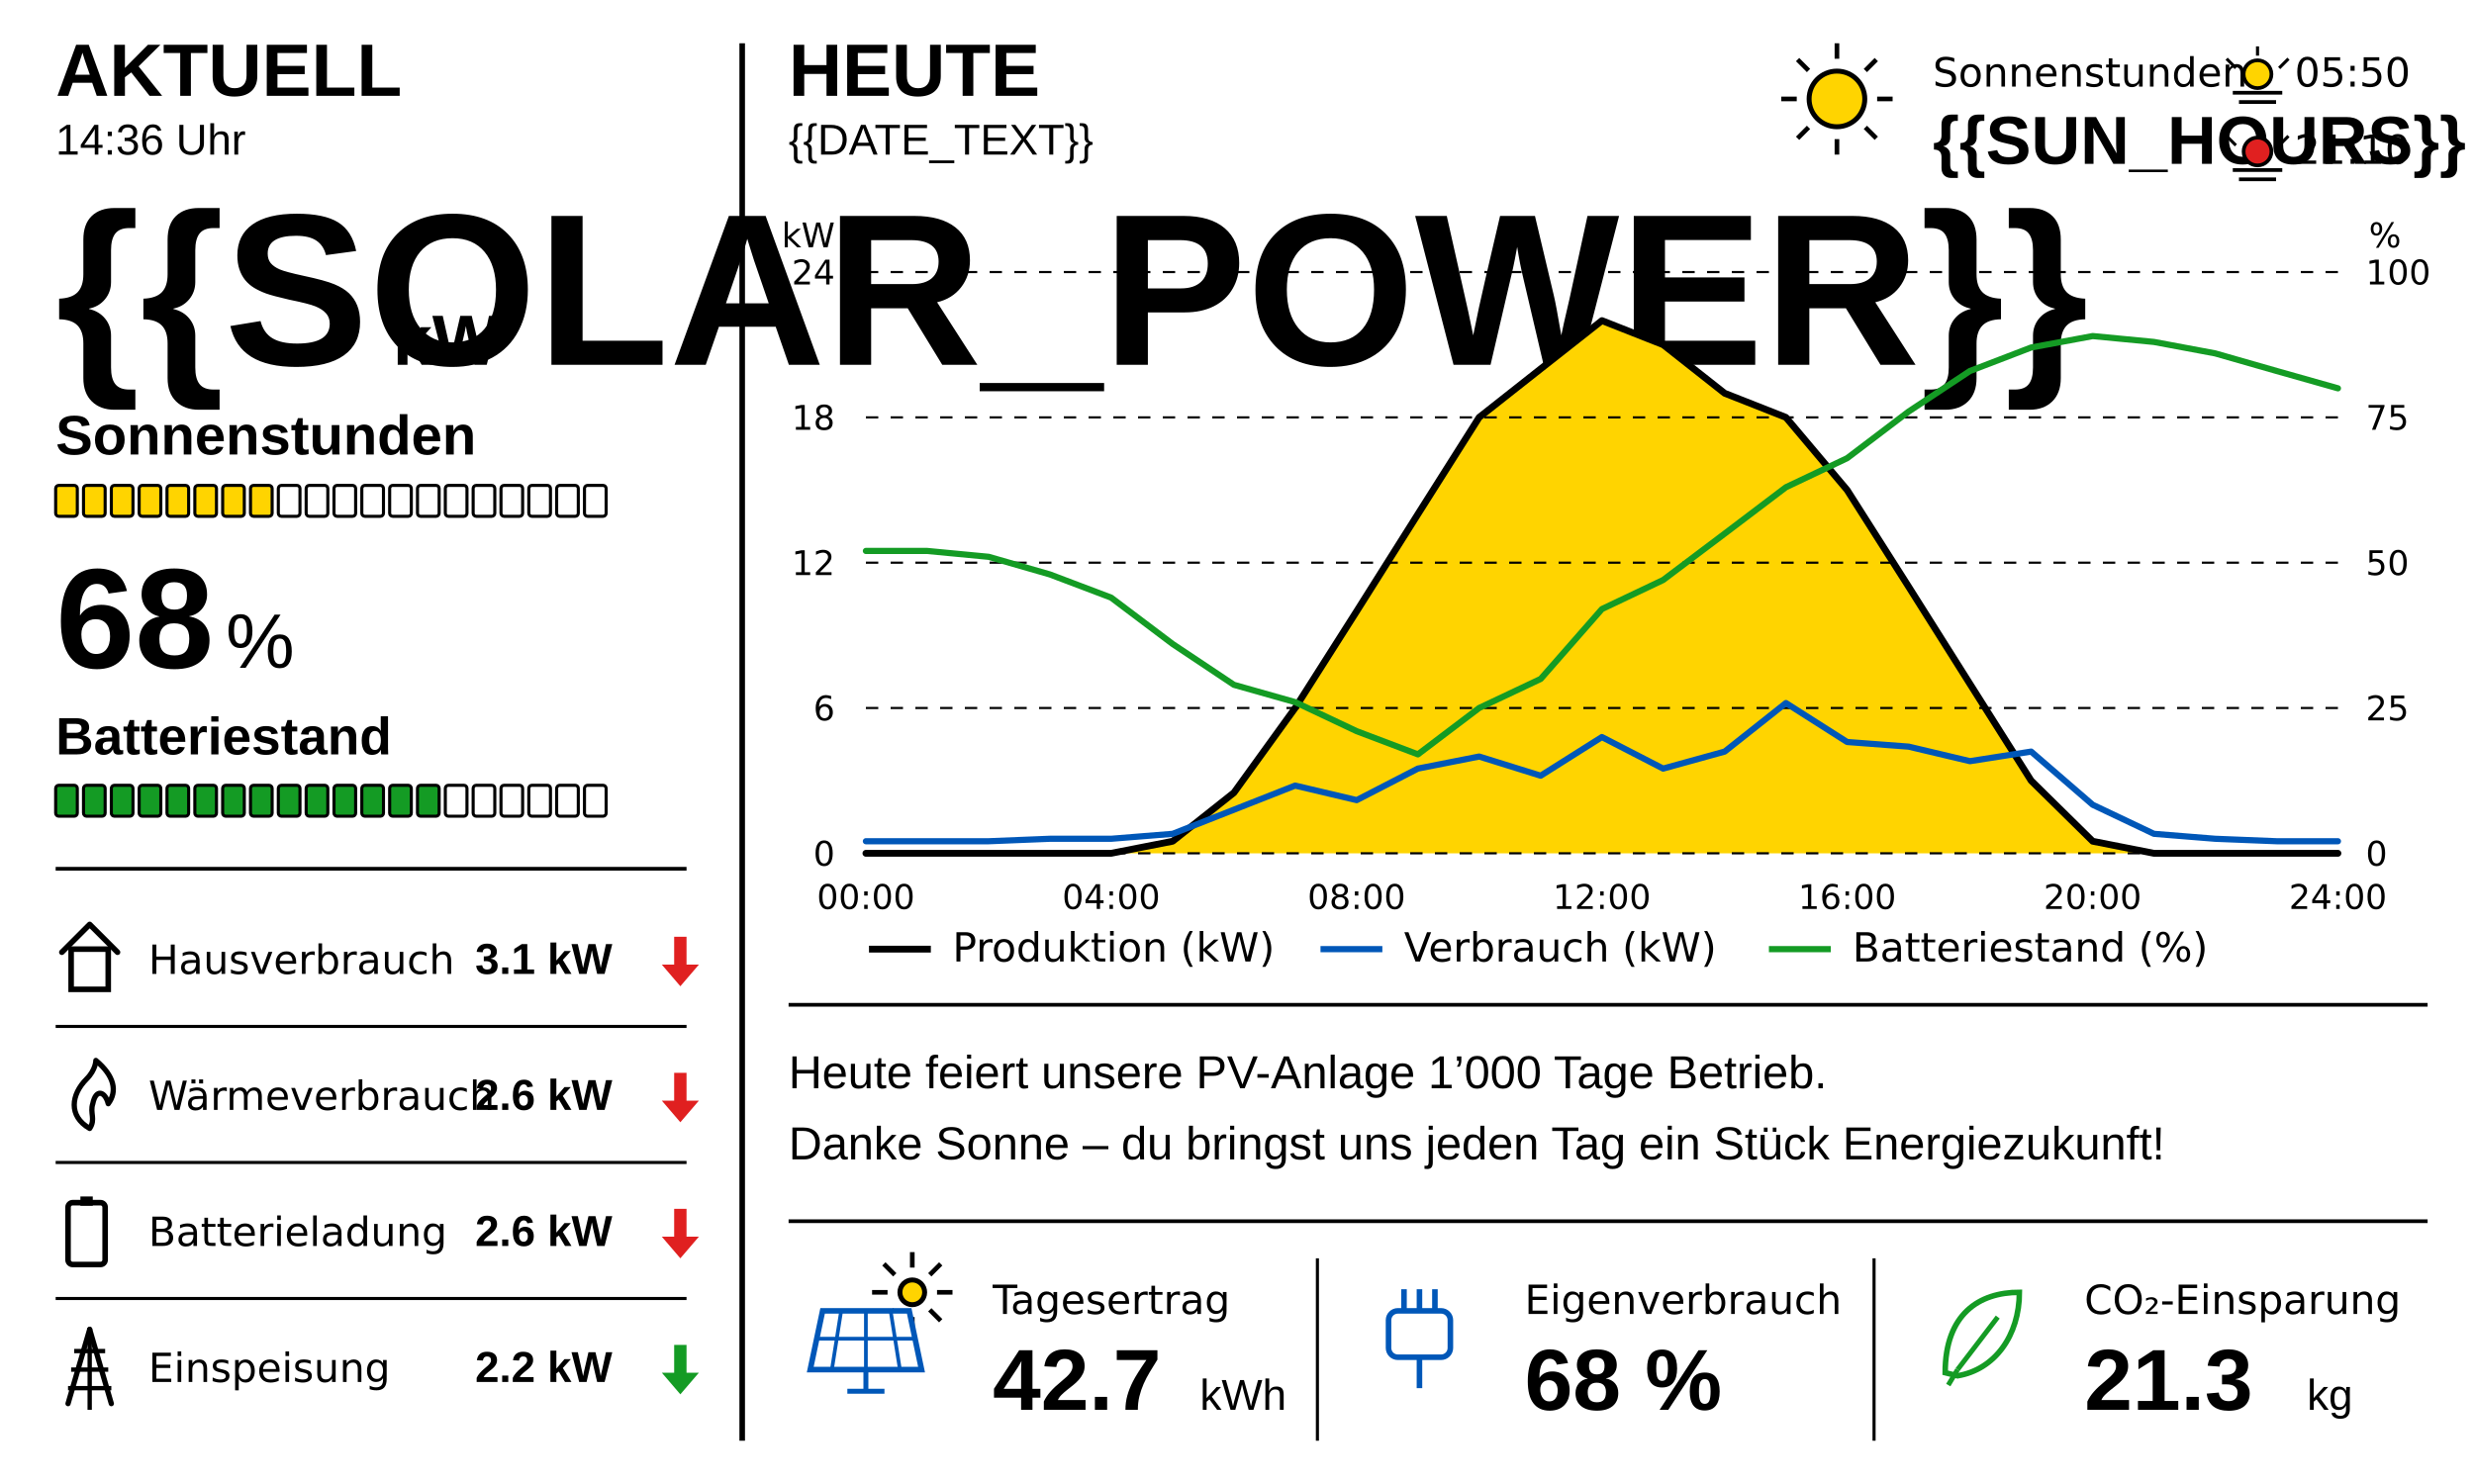
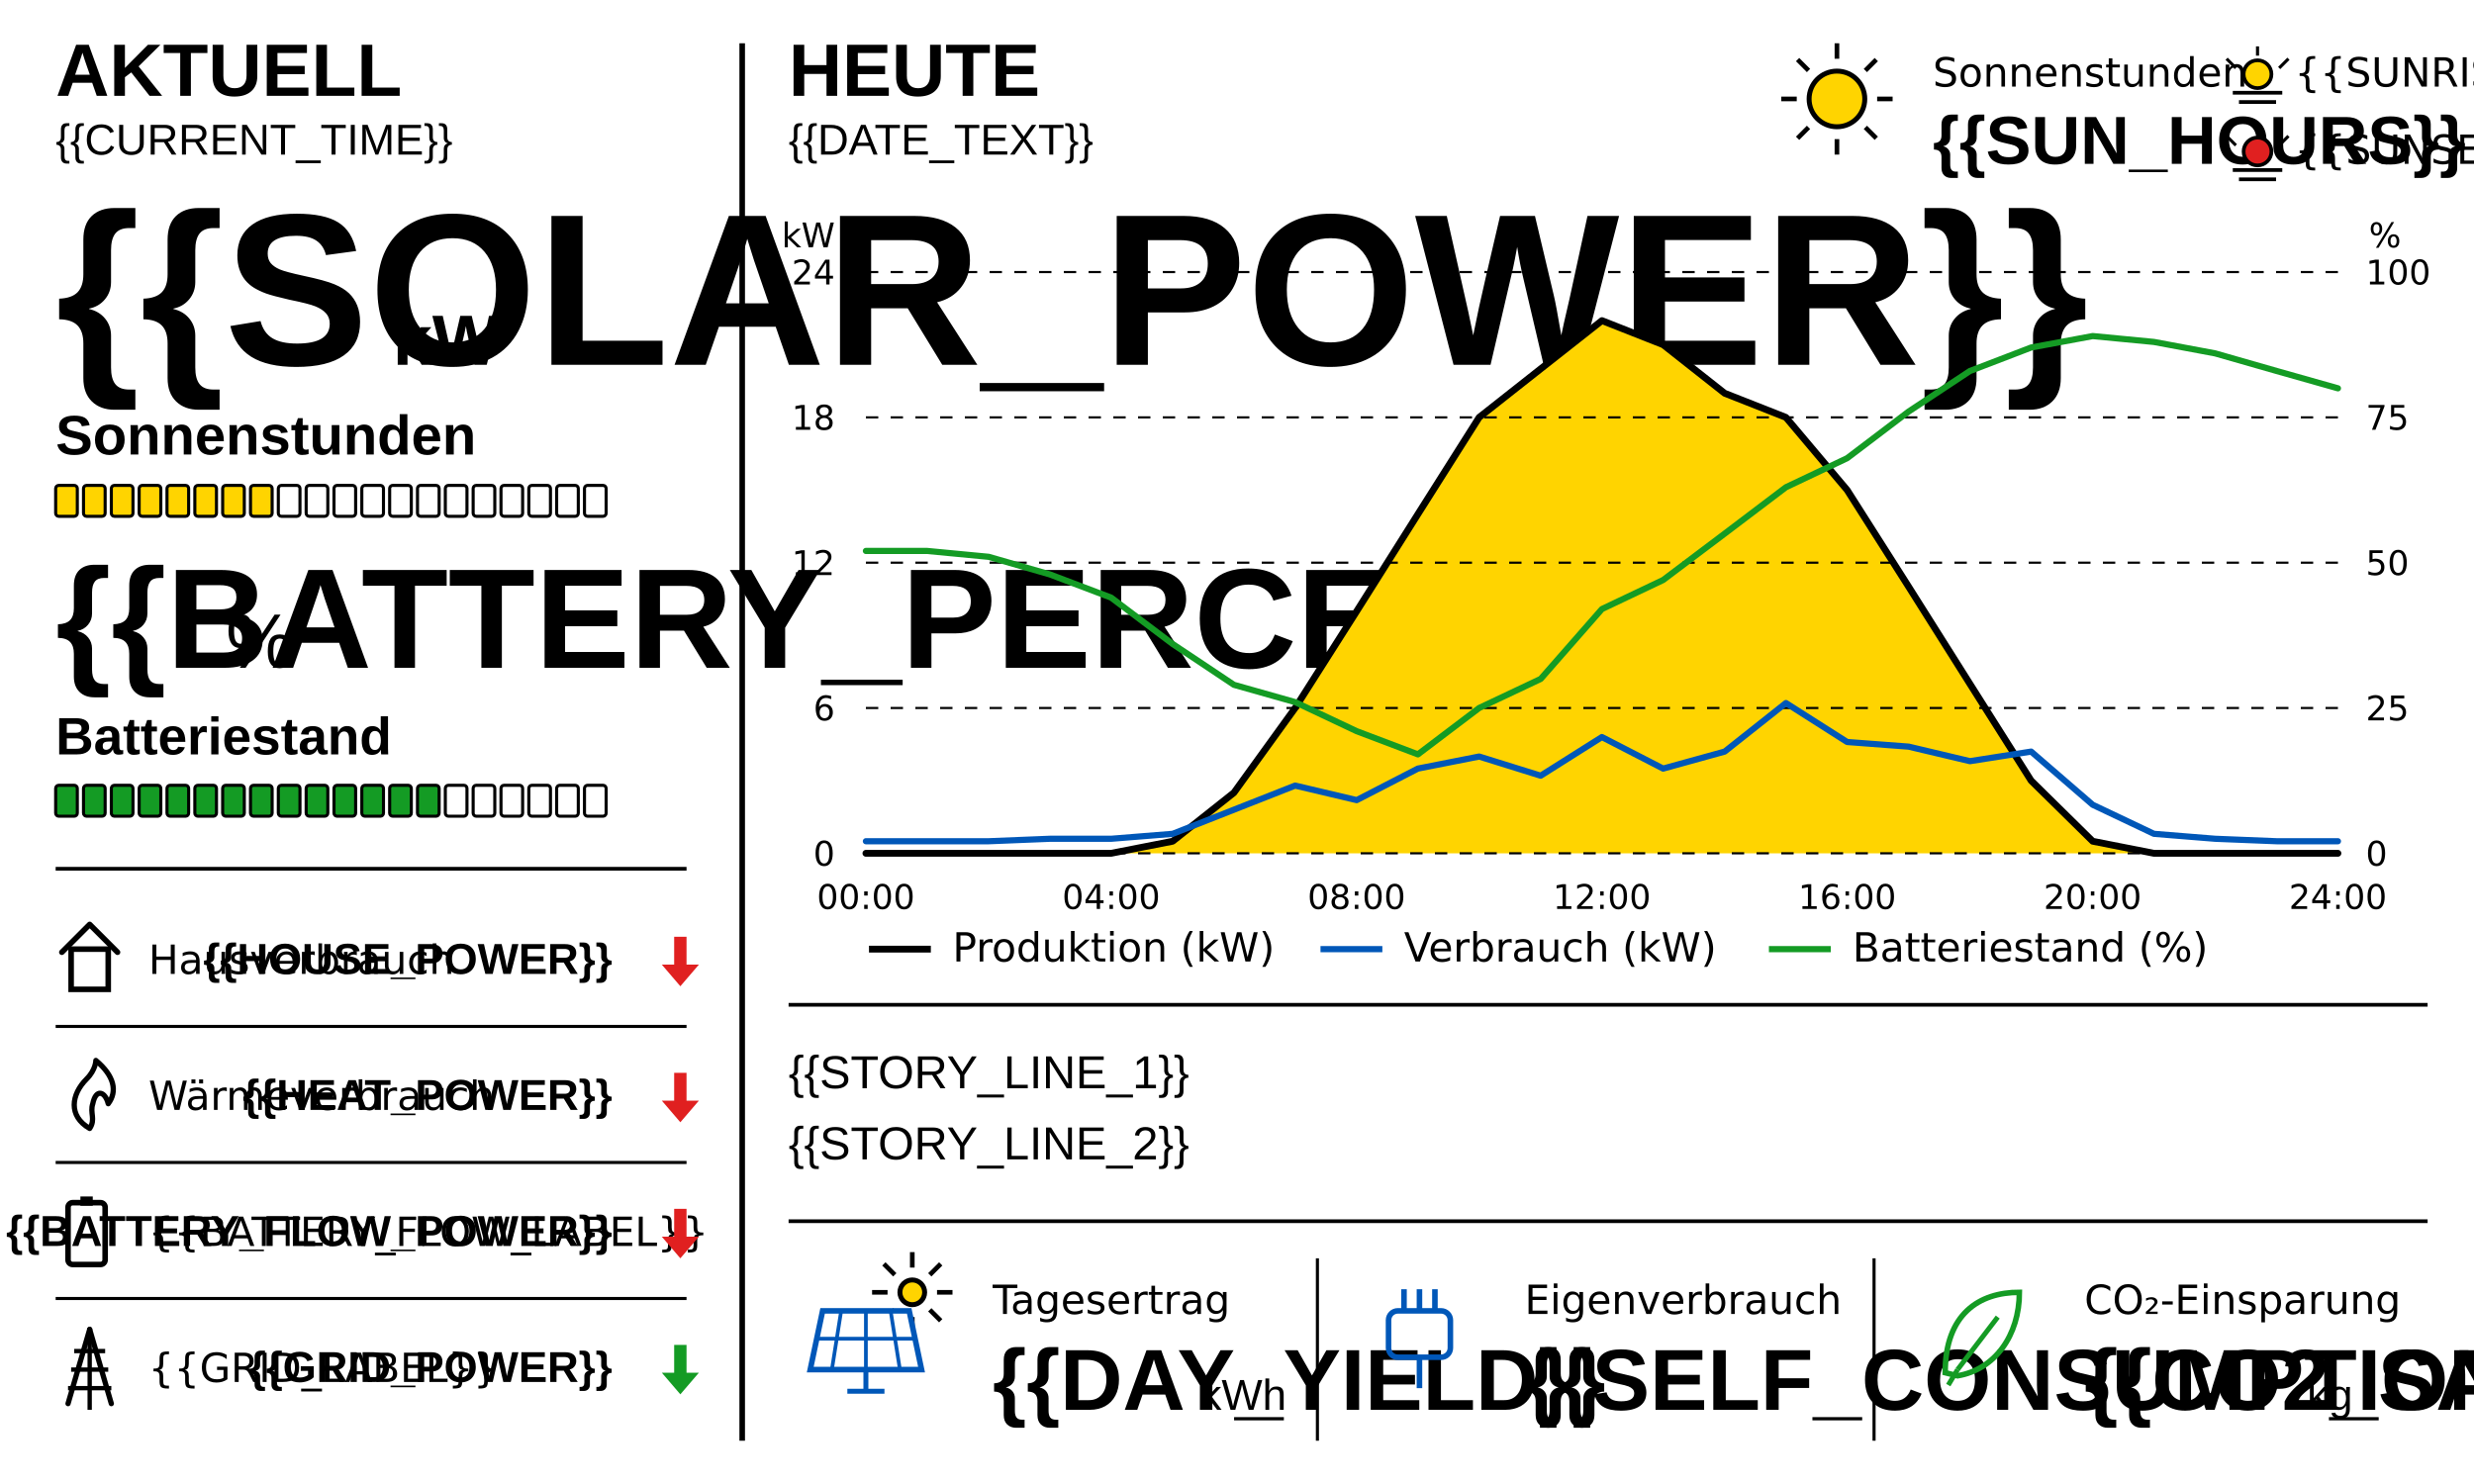
<svg xmlns="http://www.w3.org/2000/svg" width="800" height="480" viewBox="0 0 800 480">
  <rect x="0" y="0" width="800" height="480" rx="0" fill="#FFFFFF" />
  <line x1="240" y1="14" x2="240" y2="466" stroke="#000000" stroke-width="1.8" />
  <text x="18" y="31" font-family="Arial,Helvetica,sans-serif" font-size="24" font-weight="700" text-anchor="start" fill="#000000">AKTUELL</text>
-   <text x="18" y="50" font-family="Arial,Helvetica,sans-serif" font-size="14" font-weight="400" text-anchor="start" fill="#000000">14:36 Uhr</text>
+   <text x="18" y="50" font-family="Arial,Helvetica,sans-serif" font-size="14" font-weight="400" text-anchor="start" fill="#000000">{{CURRENT_TIME}}</text>
  <text x="18" y="118" font-family="Arial,Helvetica,sans-serif" font-size="70" font-weight="700" text-anchor="start" fill="#000000">{{SOLAR_POWER}}</text>
  <text x="127" y="118" font-family="Arial,Helvetica,sans-serif" font-size="23" font-weight="700" text-anchor="start" fill="#000000">kW</text>
  <text x="18" y="147" font-family="Arial,Helvetica,sans-serif" font-size="18" font-weight="600" text-anchor="start" fill="#000000">Sonnenstunden</text>
  <rect x="18" y="157" width="7" height="10" rx="1" fill="#FFD400" stroke="#000000" stroke-width="1" />
  <rect x="27" y="157" width="7" height="10" rx="1" fill="#FFD400" stroke="#000000" stroke-width="1" />
  <rect x="36" y="157" width="7" height="10" rx="1" fill="#FFD400" stroke="#000000" stroke-width="1" />
  <rect x="45" y="157" width="7" height="10" rx="1" fill="#FFD400" stroke="#000000" stroke-width="1" />
  <rect x="54" y="157" width="7" height="10" rx="1" fill="#FFD400" stroke="#000000" stroke-width="1" />
  <rect x="63" y="157" width="7" height="10" rx="1" fill="#FFD400" stroke="#000000" stroke-width="1" />
  <rect x="72" y="157" width="7" height="10" rx="1" fill="#FFD400" stroke="#000000" stroke-width="1" />
  <rect x="81" y="157" width="7" height="10" rx="1" fill="#FFD400" stroke="#000000" stroke-width="1" />
  <rect x="90" y="157" width="7" height="10" rx="1" fill="#FFFFFF" stroke="#000000" stroke-width="1" />
  <rect x="99" y="157" width="7" height="10" rx="1" fill="#FFFFFF" stroke="#000000" stroke-width="1" />
  <rect x="108" y="157" width="7" height="10" rx="1" fill="#FFFFFF" stroke="#000000" stroke-width="1" />
  <rect x="117" y="157" width="7" height="10" rx="1" fill="#FFFFFF" stroke="#000000" stroke-width="1" />
  <rect x="126" y="157" width="7" height="10" rx="1" fill="#FFFFFF" stroke="#000000" stroke-width="1" />
  <rect x="135" y="157" width="7" height="10" rx="1" fill="#FFFFFF" stroke="#000000" stroke-width="1" />
  <rect x="144" y="157" width="7" height="10" rx="1" fill="#FFFFFF" stroke="#000000" stroke-width="1" />
  <rect x="153" y="157" width="7" height="10" rx="1" fill="#FFFFFF" stroke="#000000" stroke-width="1" />
  <rect x="162" y="157" width="7" height="10" rx="1" fill="#FFFFFF" stroke="#000000" stroke-width="1" />
  <rect x="171" y="157" width="7" height="10" rx="1" fill="#FFFFFF" stroke="#000000" stroke-width="1" />
  <rect x="180" y="157" width="7" height="10" rx="1" fill="#FFFFFF" stroke="#000000" stroke-width="1" />
  <rect x="189" y="157" width="7" height="10" rx="1" fill="#FFFFFF" stroke="#000000" stroke-width="1" />
-   <text x="18" y="216" font-family="Arial,Helvetica,sans-serif" font-size="46" font-weight="700" text-anchor="start" fill="#000000">68</text>
+   <text x="18" y="216" font-family="Arial,Helvetica,sans-serif" font-size="46" font-weight="700" text-anchor="start" fill="#000000">{{BATTERY_PERCENT}}</text>
  <text x="73" y="216" font-family="Arial,Helvetica,sans-serif" font-size="25" font-weight="400" text-anchor="start" fill="#000000">%</text>
  <text x="18" y="244" font-family="Arial,Helvetica,sans-serif" font-size="17" font-weight="600" text-anchor="start" fill="#000000">Batteriestand</text>
  <rect x="18" y="254" width="7" height="10" rx="1" fill="#149B24" stroke="#000000" stroke-width="1" />
  <rect x="27" y="254" width="7" height="10" rx="1" fill="#149B24" stroke="#000000" stroke-width="1" />
  <rect x="36" y="254" width="7" height="10" rx="1" fill="#149B24" stroke="#000000" stroke-width="1" />
  <rect x="45" y="254" width="7" height="10" rx="1" fill="#149B24" stroke="#000000" stroke-width="1" />
  <rect x="54" y="254" width="7" height="10" rx="1" fill="#149B24" stroke="#000000" stroke-width="1" />
  <rect x="63" y="254" width="7" height="10" rx="1" fill="#149B24" stroke="#000000" stroke-width="1" />
  <rect x="72" y="254" width="7" height="10" rx="1" fill="#149B24" stroke="#000000" stroke-width="1" />
  <rect x="81" y="254" width="7" height="10" rx="1" fill="#149B24" stroke="#000000" stroke-width="1" />
  <rect x="90" y="254" width="7" height="10" rx="1" fill="#149B24" stroke="#000000" stroke-width="1" />
  <rect x="99" y="254" width="7" height="10" rx="1" fill="#149B24" stroke="#000000" stroke-width="1" />
  <rect x="108" y="254" width="7" height="10" rx="1" fill="#149B24" stroke="#000000" stroke-width="1" />
  <rect x="117" y="254" width="7" height="10" rx="1" fill="#149B24" stroke="#000000" stroke-width="1" />
  <rect x="126" y="254" width="7" height="10" rx="1" fill="#149B24" stroke="#000000" stroke-width="1" />
  <rect x="135" y="254" width="7" height="10" rx="1" fill="#149B24" stroke="#000000" stroke-width="1" />
  <rect x="144" y="254" width="7" height="10" rx="1" fill="#FFFFFF" stroke="#000000" stroke-width="1" />
  <rect x="153" y="254" width="7" height="10" rx="1" fill="#FFFFFF" stroke="#000000" stroke-width="1" />
  <rect x="162" y="254" width="7" height="10" rx="1" fill="#FFFFFF" stroke="#000000" stroke-width="1" />
  <rect x="171" y="254" width="7" height="10" rx="1" fill="#FFFFFF" stroke="#000000" stroke-width="1" />
  <rect x="180" y="254" width="7" height="10" rx="1" fill="#FFFFFF" stroke="#000000" stroke-width="1" />
  <rect x="189" y="254" width="7" height="10" rx="1" fill="#FFFFFF" stroke="#000000" stroke-width="1" />
  <line x1="18" y1="281" x2="222" y2="281" stroke="#000000" stroke-width="1.2" />
  <polyline points="20.0,308.0 29.0,299.0 38.0,308.0" fill="none" stroke="#000000" stroke-width="1.8" stroke-linejoin="round" stroke-linecap="round" />
  <rect x="23" y="307" width="12" height="13" rx="0" fill="none" stroke="#000000" stroke-width="1.8" />
  <text x="48" y="315" font-family="DejaVu Sans,Arial,sans-serif" font-size="13" font-weight="500" text-anchor="start" fill="#000000">Hausverbrauch</text>
-   <text x="198" y="315" font-family="Arial,Helvetica,sans-serif" font-size="14" font-weight="600" text-anchor="end" fill="#000000">3.1 kW</text>
+   <text x="198" y="315" font-family="Arial,Helvetica,sans-serif" font-size="14" font-weight="600" text-anchor="end" fill="#000000">{{HOUSE_POWER}}</text>
  <polygon points="218,303 222,303 222,312 226,312 220,319 214,312 218,312" fill="#E02020" />
  <line x1="18" y1="332" x2="222" y2="332" stroke="#000000" stroke-width="1" />
  <path d="M 29 365 C 22 361, 23 354, 28 349 C 31 346, 31 343, 31 343 C 37 348, 38 353, 35 357 C 34 353, 31 352, 30 357 C 29 360, 31 362, 29 365 Z" fill="none" stroke="#000000" stroke-width="1.7" stroke-linejoin="round" />
  <text x="48" y="359" font-family="DejaVu Sans,Arial,sans-serif" font-size="13" font-weight="500" text-anchor="start" fill="#000000">Wärmeverbrauch</text>
-   <text x="198" y="359" font-family="Arial,Helvetica,sans-serif" font-size="14" font-weight="600" text-anchor="end" fill="#000000">2.6 kW</text>
+   <text x="198" y="359" font-family="Arial,Helvetica,sans-serif" font-size="14" font-weight="600" text-anchor="end" fill="#000000">{{HEAT_POWER}}</text>
  <polygon points="218,347 222,347 222,356 226,356 220,363 214,356 218,356" fill="#E02020" />
  <line x1="18" y1="376" x2="222" y2="376" stroke="#000000" stroke-width="1" />
  <rect x="22" y="389" width="12" height="20" rx="1.5" fill="none" stroke="#000000" stroke-width="1.8" />
  <rect x="26" y="387" width="4" height="3" rx="0" fill="#000000" />
-   <text x="48" y="403" font-family="DejaVu Sans,Arial,sans-serif" font-size="13" font-weight="500" text-anchor="start" fill="#000000">Batterieladung</text>
-   <text x="198" y="403" font-family="Arial,Helvetica,sans-serif" font-size="14" font-weight="600" text-anchor="end" fill="#000000">2.6 kW</text>
+   <text x="48" y="403" font-family="DejaVu Sans,Arial,sans-serif" font-size="13" font-weight="500" text-anchor="start" fill="#000000">{{BATTERY_FLOW_LABEL}}</text>
+   <text x="198" y="403" font-family="Arial,Helvetica,sans-serif" font-size="14" font-weight="600" text-anchor="end" fill="#000000">{{BATTERY_FLOW_POWER}}</text>
  <polygon points="218,391 222,391 222,400 226,400 220,407 214,400 218,400" fill="#E02020" />
  <line x1="18" y1="420" x2="222" y2="420" stroke="#000000" stroke-width="1" />
  <polyline points="29.0,430.0 22.0,454.0" fill="none" stroke="#000000" stroke-width="1.7" stroke-linejoin="round" stroke-linecap="round" />
  <polyline points="29.0,430.0 36.0,454.0" fill="none" stroke="#000000" stroke-width="1.7" stroke-linejoin="round" stroke-linecap="round" />
  <line x1="24" y1="437" x2="34" y2="437" stroke="#000000" stroke-width="1.4" />
  <line x1="23" y1="443" x2="35" y2="443" stroke="#000000" stroke-width="1.4" />
  <line x1="22" y1="449" x2="36" y2="449" stroke="#000000" stroke-width="1.4" />
  <line x1="29" y1="430" x2="29" y2="456" stroke="#000000" stroke-width="1.4" />
-   <text x="48" y="447" font-family="DejaVu Sans,Arial,sans-serif" font-size="13" font-weight="500" text-anchor="start" fill="#000000">Einspeisung</text>
-   <text x="198" y="447" font-family="Arial,Helvetica,sans-serif" font-size="14" font-weight="600" text-anchor="end" fill="#000000">2.2 kW</text>
+   <text x="48" y="447" font-family="DejaVu Sans,Arial,sans-serif" font-size="13" font-weight="500" text-anchor="start" fill="#000000">{{GRID_LABEL}}</text>
+   <text x="198" y="447" font-family="Arial,Helvetica,sans-serif" font-size="14" font-weight="600" text-anchor="end" fill="#000000">{{GRID_POWER}}</text>
  <polygon points="218,435 222,435 222,444 226,444 220,451 214,444 218,444" fill="#149B24" />
  <text x="255" y="31" font-family="Arial,Helvetica,sans-serif" font-size="24" font-weight="700" text-anchor="start" fill="#000000">HEUTE</text>
  <text x="255" y="50" font-family="Arial,Helvetica,sans-serif" font-size="14" font-weight="400" text-anchor="start" fill="#000000">{{DATE_TEXT}}</text>
  <circle cx="594" cy="32" r="9" fill="#FFD400" stroke="#000000" stroke-width="1.6" />
  <line x1="607.0" y1="32.0" x2="612.0" y2="32.0" stroke="#000000" stroke-width="1.5" />
  <line x1="603.192" y1="41.192" x2="606.728" y2="44.728" stroke="#000000" stroke-width="1.5" />
  <line x1="594.0" y1="45.0" x2="594.0" y2="50.0" stroke="#000000" stroke-width="1.5" />
  <line x1="584.808" y1="41.192" x2="581.272" y2="44.728" stroke="#000000" stroke-width="1.5" />
  <line x1="581.0" y1="32.0" x2="576.0" y2="32.0" stroke="#000000" stroke-width="1.5" />
  <line x1="584.808" y1="22.808" x2="581.272" y2="19.272" stroke="#000000" stroke-width="1.5" />
  <line x1="594.0" y1="19.0" x2="594.0" y2="14.0" stroke="#000000" stroke-width="1.5" />
  <line x1="603.192" y1="22.808" x2="606.728" y2="19.272" stroke="#000000" stroke-width="1.5" />
  <text x="625" y="28" font-family="DejaVu Sans,Arial,sans-serif" font-size="13" font-weight="500" text-anchor="start" fill="#000000">Sonnenstunden</text>
  <text x="625" y="53" font-family="Arial,Helvetica,sans-serif" font-size="22" font-weight="700" text-anchor="start" fill="#000000">{{SUN_HOURS}}</text>
  <circle cx="730" cy="24" r="4.5" fill="#FFD400" stroke="#000000" stroke-width="1.2" />
  <line x1="722" y1="30" x2="738" y2="30" stroke="#000000" stroke-width="1.2" />
  <line x1="724" y1="33" x2="736" y2="33" stroke="#000000" stroke-width="1.2" />
  <line x1="730" y1="18" x2="730" y2="15" stroke="#000000" stroke-width="1" />
  <line x1="723" y1="22" x2="720" y2="19" stroke="#000000" stroke-width="1" />
  <line x1="737" y1="22" x2="740" y2="19" stroke="#000000" stroke-width="1" />
-   <text x="742" y="28" font-family="DejaVu Sans,Arial,sans-serif" font-size="13" font-weight="500" text-anchor="start" fill="#000000">05:50</text>
+   <text x="742" y="28" font-family="DejaVu Sans,Arial,sans-serif" font-size="13" font-weight="500" text-anchor="start" fill="#000000">{{SUNRISE}}</text>
  <circle cx="730" cy="49" r="4.5" fill="#E02020" stroke="#000000" stroke-width="1.2" />
  <line x1="722" y1="55" x2="738" y2="55" stroke="#000000" stroke-width="1.2" />
  <line x1="724" y1="58" x2="736" y2="58" stroke="#000000" stroke-width="1.2" />
  <line x1="730" y1="43" x2="730" y2="40" stroke="#000000" stroke-width="1" />
  <line x1="723" y1="47" x2="720" y2="44" stroke="#000000" stroke-width="1" />
  <line x1="737" y1="47" x2="740" y2="44" stroke="#000000" stroke-width="1" />
-   <text x="742" y="53" font-family="DejaVu Sans,Arial,sans-serif" font-size="13" font-weight="500" text-anchor="start" fill="#000000">21:10</text>
+   <text x="742" y="53" font-family="DejaVu Sans,Arial,sans-serif" font-size="13" font-weight="500" text-anchor="start" fill="#000000">{{SUNSET}}</text>
  <polygon points="280,276 280.0,276.0 299.833,276.0 319.667,276.0 339.5,276.0 359.333,276.0 379.167,272.083 399.0,256.417 418.833,229.0 438.667,197.667 458.5,166.333 478.333,135.0 498.167,119.333 518.0,103.667 537.833,111.5 557.667,127.167 577.5,135.0 597.333,158.5 617.167,189.833 637.0,221.167 656.833,252.5 676.667,272.083 696.5,276.0 716.333,276.0 736.167,276.0 756.0,276.0 756,276" fill="#FFD400" />
  <line x1="280" y1="276.0" x2="756" y2="276.0" stroke="#000000" stroke-width="0.7" stroke-dasharray="4 4" />
  <text x="270" y="280.0" font-family="DejaVu Sans,Arial,sans-serif" font-size="11" font-weight="400" text-anchor="end" fill="#000000">0</text>
  <line x1="280" y1="229.0" x2="756" y2="229.0" stroke="#000000" stroke-width="0.7" stroke-dasharray="4 4" />
  <text x="270" y="233.0" font-family="DejaVu Sans,Arial,sans-serif" font-size="11" font-weight="400" text-anchor="end" fill="#000000">6</text>
  <line x1="280" y1="182.0" x2="756" y2="182.0" stroke="#000000" stroke-width="0.7" stroke-dasharray="4 4" />
  <text x="270" y="186.0" font-family="DejaVu Sans,Arial,sans-serif" font-size="11" font-weight="400" text-anchor="end" fill="#000000">12</text>
  <line x1="280" y1="135.0" x2="756" y2="135.0" stroke="#000000" stroke-width="0.7" stroke-dasharray="4 4" />
  <text x="270" y="139.0" font-family="DejaVu Sans,Arial,sans-serif" font-size="11" font-weight="400" text-anchor="end" fill="#000000">18</text>
  <line x1="280" y1="88.0" x2="756" y2="88.0" stroke="#000000" stroke-width="0.7" stroke-dasharray="4 4" />
  <text x="270" y="92.0" font-family="DejaVu Sans,Arial,sans-serif" font-size="11" font-weight="400" text-anchor="end" fill="#000000">24</text>
  <text x="270" y="80" font-family="DejaVu Sans,Arial,sans-serif" font-size="11" font-weight="400" text-anchor="end" fill="#000000">kW</text>
  <text x="765" y="280.0" font-family="DejaVu Sans,Arial,sans-serif" font-size="11" font-weight="400" text-anchor="start" fill="#000000">0</text>
  <text x="765" y="233.0" font-family="DejaVu Sans,Arial,sans-serif" font-size="11" font-weight="400" text-anchor="start" fill="#000000">25</text>
  <text x="765" y="186.0" font-family="DejaVu Sans,Arial,sans-serif" font-size="11" font-weight="400" text-anchor="start" fill="#000000">50</text>
  <text x="765" y="139.0" font-family="DejaVu Sans,Arial,sans-serif" font-size="11" font-weight="400" text-anchor="start" fill="#000000">75</text>
  <text x="765" y="92.0" font-family="DejaVu Sans,Arial,sans-serif" font-size="11" font-weight="400" text-anchor="start" fill="#000000">100</text>
  <text x="766" y="80" font-family="DejaVu Sans,Arial,sans-serif" font-size="11" font-weight="400" text-anchor="start" fill="#000000">%</text>
  <text x="280.0" y="294" font-family="DejaVu Sans,Arial,sans-serif" font-size="11" font-weight="400" text-anchor="middle" fill="#000000">00:00</text>
  <text x="359.333" y="294" font-family="DejaVu Sans,Arial,sans-serif" font-size="11" font-weight="400" text-anchor="middle" fill="#000000">04:00</text>
  <text x="438.667" y="294" font-family="DejaVu Sans,Arial,sans-serif" font-size="11" font-weight="400" text-anchor="middle" fill="#000000">08:00</text>
  <text x="518.0" y="294" font-family="DejaVu Sans,Arial,sans-serif" font-size="11" font-weight="400" text-anchor="middle" fill="#000000">12:00</text>
  <text x="597.333" y="294" font-family="DejaVu Sans,Arial,sans-serif" font-size="11" font-weight="400" text-anchor="middle" fill="#000000">16:00</text>
  <text x="676.667" y="294" font-family="DejaVu Sans,Arial,sans-serif" font-size="11" font-weight="400" text-anchor="middle" fill="#000000">20:00</text>
  <text x="756.0" y="294" font-family="DejaVu Sans,Arial,sans-serif" font-size="11" font-weight="400" text-anchor="middle" fill="#000000">24:00</text>
  <polyline points="280.0,276.0 299.8,276.0 319.7,276.0 339.5,276.0 359.3,276.0 379.2,272.1 399.0,256.4 418.8,229.0 438.7,197.7 458.5,166.3 478.3,135.0 498.2,119.3 518.0,103.7 537.8,111.5 557.7,127.2 577.5,135.0 597.3,158.5 617.2,189.8 637.0,221.2 656.8,252.5 676.7,272.1 696.5,276.0 716.3,276.0 736.2,276.0 756.0,276.0" fill="none" stroke="#000000" stroke-width="2.2" stroke-linejoin="round" stroke-linecap="round" />
  <polyline points="280.0,272.1 299.8,272.1 319.7,272.1 339.5,271.3 359.3,271.3 379.2,269.7 399.0,261.9 418.8,254.1 438.7,258.8 458.5,248.6 478.3,244.7 498.2,250.9 518.0,238.4 537.8,248.6 557.7,243.1 577.5,227.4 597.3,240.0 617.2,241.5 637.0,246.2 656.8,243.1 676.7,260.3 696.5,269.7 716.3,271.3 736.2,272.1 756.0,272.1" fill="none" stroke="#0057B8" stroke-width="2" stroke-linejoin="round" stroke-linecap="round" />
  <polyline points="280.0,178.2 299.8,178.2 319.7,180.1 339.5,185.8 359.3,193.3 379.2,208.3 399.0,221.5 418.8,227.1 438.7,236.5 458.5,244.0 478.3,229.0 498.2,219.6 518.0,197.0 537.8,187.6 557.7,172.6 577.5,157.6 597.3,148.2 617.2,133.1 637.0,120.0 656.8,112.4 676.7,108.7 696.5,110.6 716.3,114.3 736.2,120.0 756.0,125.6" fill="none" stroke="#149B24" stroke-width="2" stroke-linejoin="round" stroke-linecap="round" />
  <line x1="281" y1="307" x2="301" y2="307" stroke="#000000" stroke-width="2.2" />
  <text x="308" y="311" font-family="DejaVu Sans,Arial,sans-serif" font-size="13" font-weight="500" text-anchor="start" fill="#000000">Produktion (kW)</text>
  <line x1="427" y1="307" x2="447" y2="307" stroke="#0057B8" stroke-width="2" />
  <text x="454" y="311" font-family="DejaVu Sans,Arial,sans-serif" font-size="13" font-weight="500" text-anchor="start" fill="#000000">Verbrauch (kW)</text>
  <line x1="572" y1="307" x2="592" y2="307" stroke="#149B24" stroke-width="2" />
  <text x="599" y="311" font-family="DejaVu Sans,Arial,sans-serif" font-size="13" font-weight="500" text-anchor="start" fill="#000000">Batteriestand (%)</text>
  <line x1="255" y1="325" x2="785" y2="325" stroke="#000000" stroke-width="1.2" />
-   <text x="255" y="352" font-family="Arial,Helvetica,sans-serif" font-size="15" font-weight="400" text-anchor="start" fill="#000000">Heute feiert unsere PV-Anlage 1’000 Tage Betrieb.</text>
-   <text x="255" y="375" font-family="Arial,Helvetica,sans-serif" font-size="15" font-weight="400" text-anchor="start" fill="#000000">Danke Sonne – du bringst uns jeden Tag ein Stück Energiezukunft!</text>
+   <text x="255" y="352" font-family="Arial,Helvetica,sans-serif" font-size="15" font-weight="400" text-anchor="start" fill="#000000">{{STORY_LINE_1}}</text>
+   <text x="255" y="375" font-family="Arial,Helvetica,sans-serif" font-size="15" font-weight="400" text-anchor="start" fill="#000000">{{STORY_LINE_2}}</text>
  <line x1="255" y1="395" x2="785" y2="395" stroke="#000000" stroke-width="1.2" />
  <line x1="426" y1="407" x2="426" y2="466" stroke="#000000" stroke-width="1" />
  <line x1="606" y1="407" x2="606" y2="466" stroke="#000000" stroke-width="1" />
  <circle cx="295" cy="418" r="4" fill="#FFD400" stroke="#000000" stroke-width="1.6" />
  <line x1="303.0" y1="418.0" x2="308.0" y2="418.0" stroke="#000000" stroke-width="1.5" />
  <line x1="300.657" y1="423.657" x2="304.192" y2="427.192" stroke="#000000" stroke-width="1.5" />
  <line x1="295.0" y1="426.0" x2="295.0" y2="431.0" stroke="#000000" stroke-width="1.5" />
  <line x1="289.343" y1="423.657" x2="285.808" y2="427.192" stroke="#000000" stroke-width="1.5" />
  <line x1="287.0" y1="418.0" x2="282.0" y2="418.0" stroke="#000000" stroke-width="1.5" />
  <line x1="289.343" y1="412.343" x2="285.808" y2="408.808" stroke="#000000" stroke-width="1.5" />
  <line x1="295.0" y1="410.0" x2="295.0" y2="405.0" stroke="#000000" stroke-width="1.5" />
  <line x1="300.657" y1="412.343" x2="304.192" y2="408.808" stroke="#000000" stroke-width="1.5" />
  <polygon points="266,424 294,424 298,443 262,443" fill="#FFFFFF" stroke="#0057B8" stroke-width="1.8" />
  <line x1="272" y1="424" x2="269" y2="443" stroke="#0057B8" stroke-width="1.2" />
  <line x1="280" y1="424" x2="280" y2="443" stroke="#0057B8" stroke-width="1.2" />
  <line x1="288" y1="424" x2="291" y2="443" stroke="#0057B8" stroke-width="1.2" />
  <line x1="264" y1="433" x2="296" y2="433" stroke="#0057B8" stroke-width="1.2" />
  <line x1="280" y1="443" x2="280" y2="450" stroke="#0057B8" stroke-width="1.6" />
  <line x1="274" y1="450" x2="286" y2="450" stroke="#0057B8" stroke-width="1.6" />
  <text x="321" y="425" font-family="DejaVu Sans,Arial,sans-serif" font-size="13" font-weight="500" text-anchor="start" fill="#000000">Tagesertrag</text>
-   <text x="321" y="456" font-family="Arial,Helvetica,sans-serif" font-size="28" font-weight="700" text-anchor="start" fill="#000000">42.7</text>
+   <text x="321" y="456" font-family="Arial,Helvetica,sans-serif" font-size="28" font-weight="700" text-anchor="start" fill="#000000">{{DAY_YIELD}}</text>
  <text x="388" y="456" font-family="Arial,Helvetica,sans-serif" font-size="14" font-weight="400" text-anchor="start" fill="#000000">kWh</text>
  <rect x="449" y="424" width="20" height="15" rx="3" fill="none" stroke="#0057B8" stroke-width="1.8" />
  <line x1="454" y1="417" x2="454" y2="424" stroke="#0057B8" stroke-width="1.8" />
  <line x1="459" y1="417" x2="459" y2="424" stroke="#0057B8" stroke-width="1.8" />
  <line x1="464" y1="417" x2="464" y2="424" stroke="#0057B8" stroke-width="1.8" />
  <line x1="459" y1="439" x2="459" y2="449" stroke="#0057B8" stroke-width="1.8" />
  <text x="493" y="425" font-family="DejaVu Sans,Arial,sans-serif" font-size="13" font-weight="500" text-anchor="start" fill="#000000">Eigenverbrauch</text>
-   <text x="493" y="456" font-family="Arial,Helvetica,sans-serif" font-size="28" font-weight="700" text-anchor="start" fill="#000000">68 %</text>
+   <text x="493" y="456" font-family="Arial,Helvetica,sans-serif" font-size="28" font-weight="700" text-anchor="start" fill="#000000">{{SELF_CONSUMPTION}}</text>
  <path d="M 629 444 C 629 425, 640 418, 653 418 C 653 432, 645 443, 633 445 Z" fill="none" stroke="#149B24" stroke-width="1.8" />
  <line x1="633" y1="443" x2="646" y2="426" stroke="#149B24" stroke-width="1.6" />
  <line x1="633" y1="443" x2="630" y2="448" stroke="#149B24" stroke-width="1.6" />
  <text x="674" y="425" font-family="DejaVu Sans,Arial,sans-serif" font-size="13" font-weight="500" text-anchor="start" fill="#000000">CO₂-Einsparung</text>
-   <text x="674" y="456" font-family="Arial,Helvetica,sans-serif" font-size="28" font-weight="700" text-anchor="start" fill="#000000">21.3</text>
+   <text x="674" y="456" font-family="Arial,Helvetica,sans-serif" font-size="28" font-weight="700" text-anchor="start" fill="#000000">{{CO2_SAVINGS}}</text>
  <text x="746" y="456" font-family="Arial,Helvetica,sans-serif" font-size="14" font-weight="400" text-anchor="start" fill="#000000">kg</text>
</svg>
